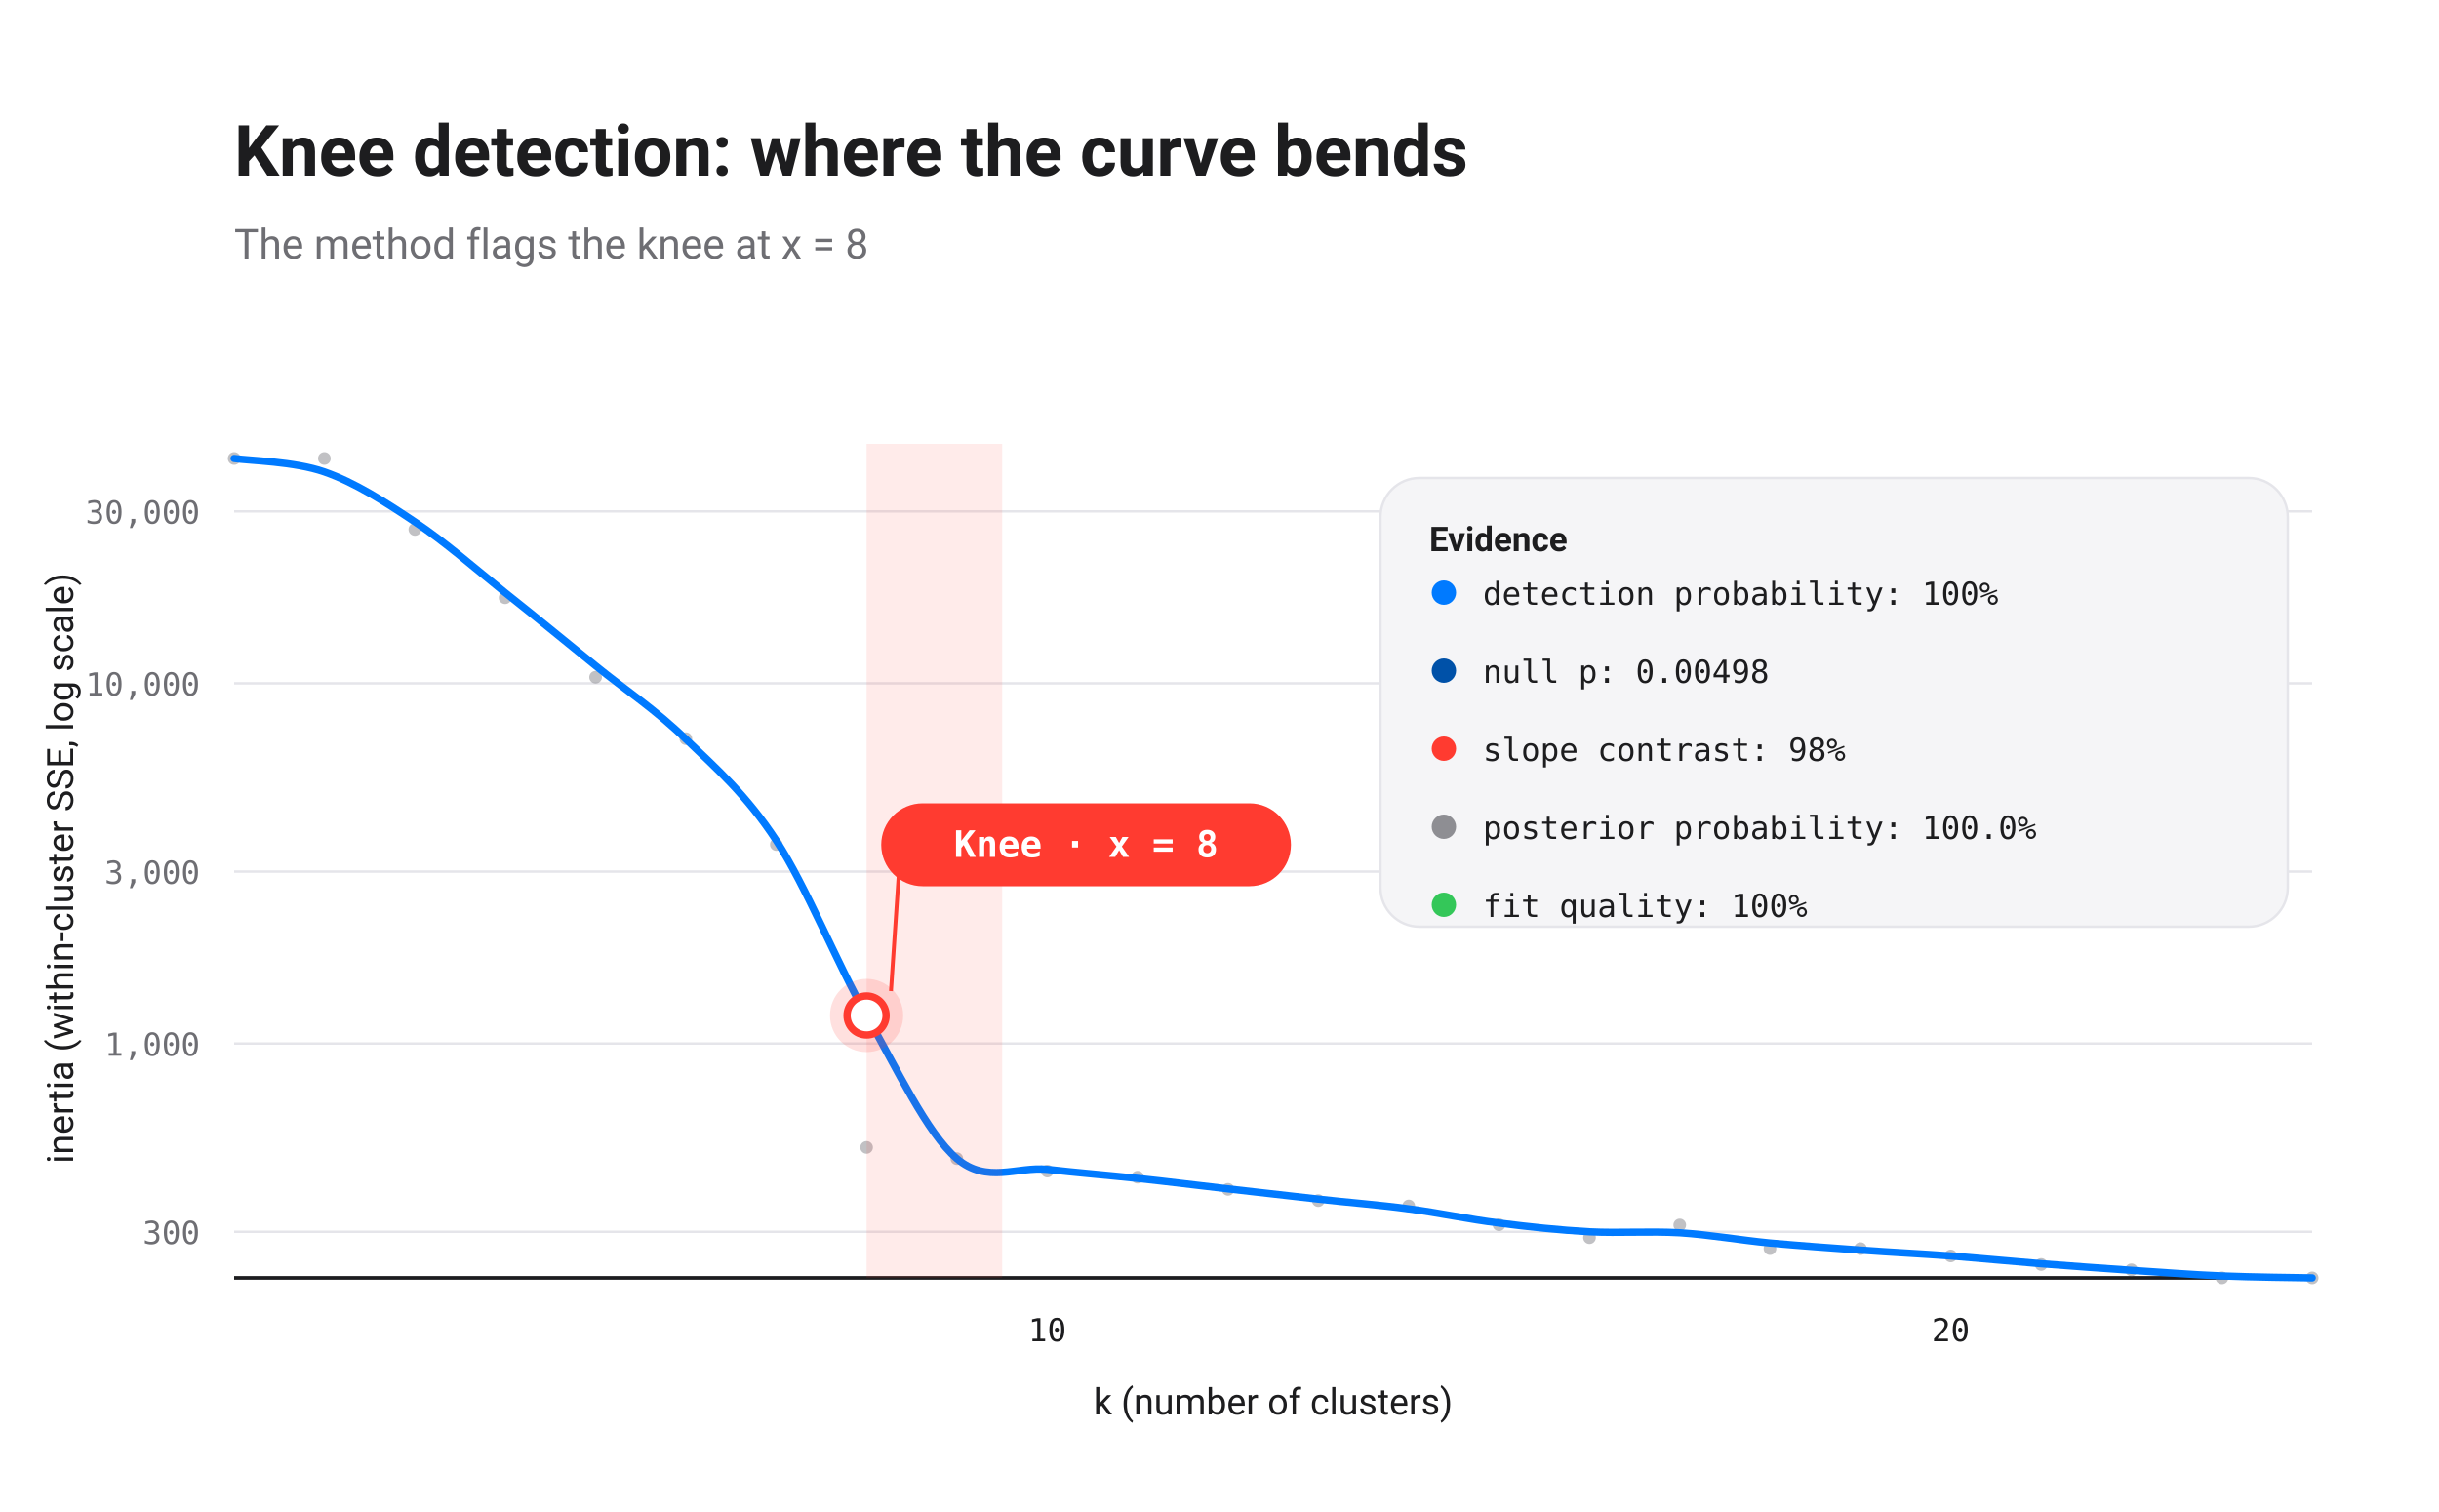
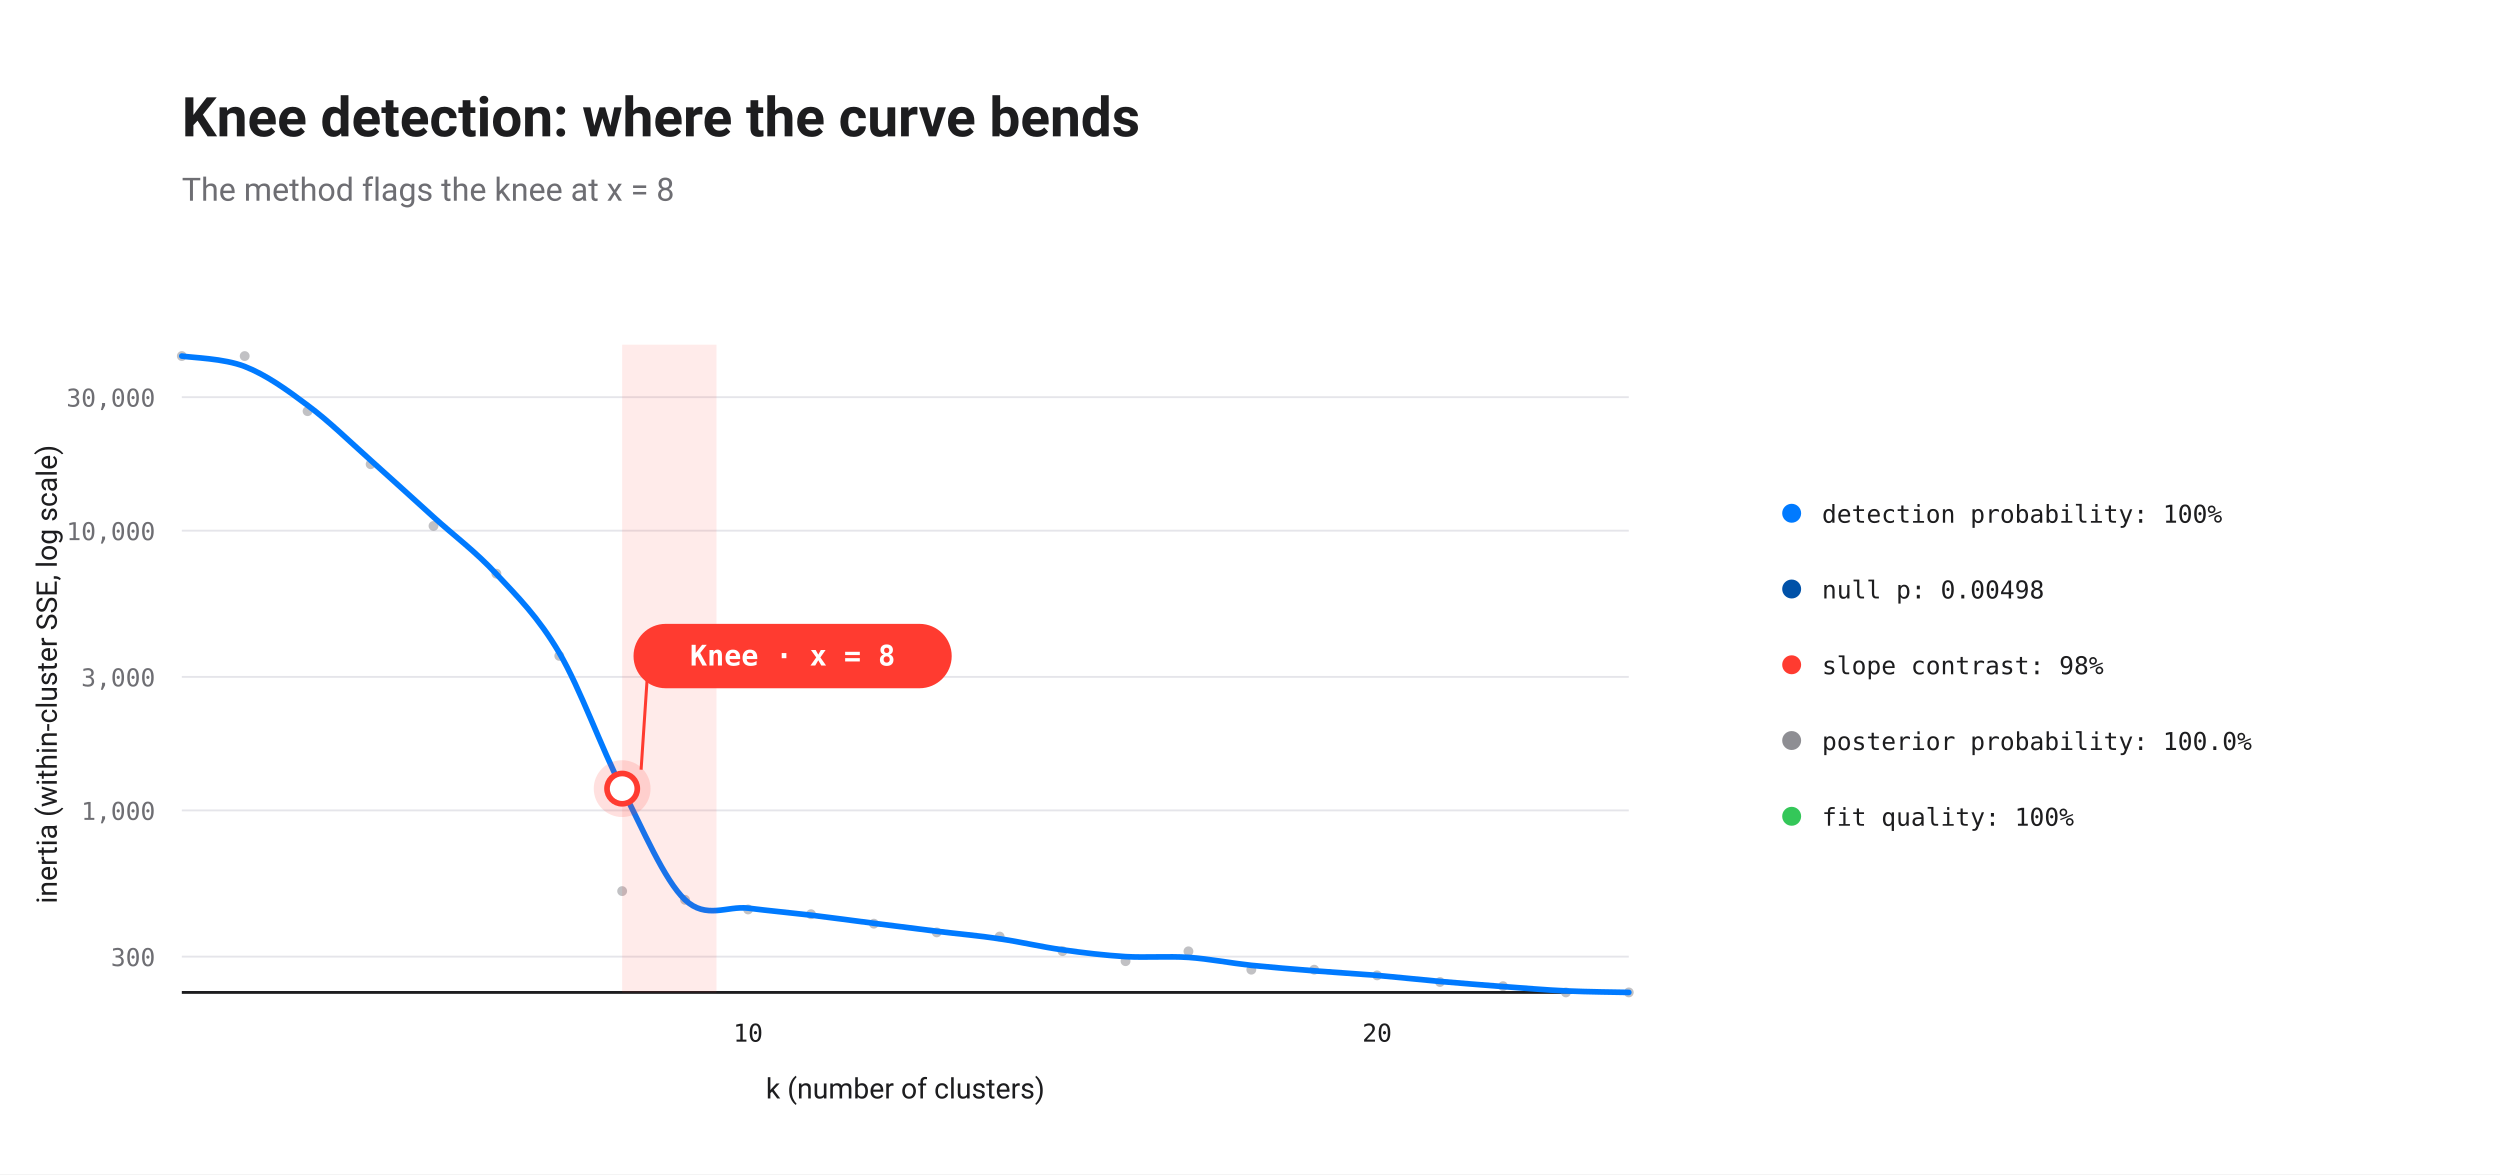
- <svg xmlns="http://www.w3.org/2000/svg" width="1000" height="620" viewBox="0 0 1000 620" font-family="Roboto, -apple-system, system-ui, sans-serif" role="img" aria-labelledby="kn-title kn-desc">
+ <svg xmlns="http://www.w3.org/2000/svg" width="1320" height="620" viewBox="0 0 1320 620" font-family="Roboto, -apple-system, system-ui, sans-serif" role="img" aria-labelledby="kn-title kn-desc">
  <style>@media (prefers-color-scheme: dark){[fill="#FFFFFF"]{fill:#000;}[fill="#1D1D1F"]{fill:#F5F5F7;}[fill="#6E6E73"]{fill:#98989D;}[stroke="#E5E5EA"]{stroke:#2C2C2E;}}</style>
-   <rect width="1000" height="620" fill="#FFFFFF" />
+   <rect width="1320" height="620" fill="#FFFFFF" />
  <text x="96" y="72" font-size="29" font-weight="700" fill="#1D1D1F">Knee detection: where the curve bends</text>
  <text x="96" y="106" font-size="17" fill="#6E6E73">The method flags the knee at x = 8</text>
-   <line x1="96.0" y1="505.1" x2="948.0" y2="505.1" stroke="#E5E5EA" stroke-width="1" />
+   <line x1="96.0" y1="505.1" x2="860.0" y2="505.1" stroke="#E5E5EA" stroke-width="1" />
  <text x="82.0" y="510.1" text-anchor="end" font-family="Roboto Mono, ui-monospace, SFMono-Regular, monospace" font-size="13" fill="#6E6E73">300</text>
-   <line x1="96.0" y1="427.9" x2="948.0" y2="427.9" stroke="#E5E5EA" stroke-width="1" />
+   <line x1="96.0" y1="427.9" x2="860.0" y2="427.9" stroke="#E5E5EA" stroke-width="1" />
  <text x="82.0" y="432.9" text-anchor="end" font-family="Roboto Mono, ui-monospace, SFMono-Regular, monospace" font-size="13" fill="#6E6E73">1,000</text>
-   <line x1="96.0" y1="357.4" x2="948.0" y2="357.4" stroke="#E5E5EA" stroke-width="1" />
+   <line x1="96.0" y1="357.4" x2="860.0" y2="357.4" stroke="#E5E5EA" stroke-width="1" />
  <text x="82.0" y="362.4" text-anchor="end" font-family="Roboto Mono, ui-monospace, SFMono-Regular, monospace" font-size="13" fill="#6E6E73">3,000</text>
-   <line x1="96.0" y1="280.2" x2="948.0" y2="280.2" stroke="#E5E5EA" stroke-width="1" />
+   <line x1="96.0" y1="280.2" x2="860.0" y2="280.2" stroke="#E5E5EA" stroke-width="1" />
  <text x="82.0" y="285.2" text-anchor="end" font-family="Roboto Mono, ui-monospace, SFMono-Regular, monospace" font-size="13" fill="#6E6E73">10,000</text>
-   <line x1="96.0" y1="209.7" x2="948.0" y2="209.7" stroke="#E5E5EA" stroke-width="1" />
+   <line x1="96.0" y1="209.7" x2="860.0" y2="209.7" stroke="#E5E5EA" stroke-width="1" />
  <text x="82.0" y="214.7" text-anchor="end" font-family="Roboto Mono, ui-monospace, SFMono-Regular, monospace" font-size="13" fill="#6E6E73">30,000</text>
-   <line x1="96.0" y1="524.0" x2="948.0" y2="524.0" stroke="#1D1D1F" stroke-width="1.5" />
-   <text x="429.4" y="550.0" text-anchor="middle" font-family="Roboto Mono, ui-monospace, SFMono-Regular, monospace" font-size="13" fill="#1D1D1F">10</text>
-   <text x="799.8" y="550.0" text-anchor="middle" font-family="Roboto Mono, ui-monospace, SFMono-Regular, monospace" font-size="13" fill="#1D1D1F">20</text>
-   <text x="522.0" y="580.0" text-anchor="middle" font-size="15" fill="#1D1D1F">k (number of clusters)</text>
+   <line x1="96.0" y1="524.0" x2="860.0" y2="524.0" stroke="#1D1D1F" stroke-width="1.5" />
+   <text x="395.0" y="550.0" text-anchor="middle" font-family="Roboto Mono, ui-monospace, SFMono-Regular, monospace" font-size="13" fill="#1D1D1F">10</text>
+   <text x="727.1" y="550.0" text-anchor="middle" font-family="Roboto Mono, ui-monospace, SFMono-Regular, monospace" font-size="13" fill="#1D1D1F">20</text>
+   <text x="478.0" y="580.0" text-anchor="middle" font-size="15" fill="#1D1D1F">k (number of clusters)</text>
  <text x="30" y="356.0" text-anchor="middle" font-size="15" fill="#1D1D1F" transform="rotate(-90 30 356.0)">inertia (within-cluster SSE, log scale)</text>
  <circle cx="96.0" cy="188.0" r="2.6" fill="#8E8E93" opacity="0.55" />
-   <circle cx="133.0" cy="188.0" r="2.6" fill="#8E8E93" opacity="0.55" />
-   <circle cx="170.1" cy="217.1" r="2.6" fill="#8E8E93" opacity="0.55" />
-   <circle cx="207.1" cy="245.1" r="2.6" fill="#8E8E93" opacity="0.55" />
-   <circle cx="244.2" cy="277.7" r="2.6" fill="#8E8E93" opacity="0.55" />
-   <circle cx="281.2" cy="302.9" r="2.6" fill="#8E8E93" opacity="0.55" />
-   <circle cx="318.3" cy="346.3" r="2.6" fill="#8E8E93" opacity="0.55" />
-   <circle cx="355.3" cy="470.5" r="2.6" fill="#8E8E93" opacity="0.55" />
-   <circle cx="392.3" cy="475.1" r="2.6" fill="#8E8E93" opacity="0.55" />
-   <circle cx="429.4" cy="480.2" r="2.6" fill="#8E8E93" opacity="0.55" />
-   <circle cx="466.4" cy="482.7" r="2.6" fill="#8E8E93" opacity="0.55" />
-   <circle cx="503.5" cy="487.7" r="2.6" fill="#8E8E93" opacity="0.55" />
-   <circle cx="540.5" cy="492.3" r="2.6" fill="#8E8E93" opacity="0.55" />
-   <circle cx="577.6" cy="494.5" r="2.6" fill="#8E8E93" opacity="0.55" />
-   <circle cx="614.6" cy="502.2" r="2.6" fill="#8E8E93" opacity="0.55" />
-   <circle cx="651.7" cy="507.5" r="2.6" fill="#8E8E93" opacity="0.55" />
-   <circle cx="688.7" cy="502.3" r="2.6" fill="#8E8E93" opacity="0.55" />
-   <circle cx="725.7" cy="512.0" r="2.6" fill="#8E8E93" opacity="0.55" />
-   <circle cx="762.8" cy="512.0" r="2.6" fill="#8E8E93" opacity="0.55" />
-   <circle cx="799.8" cy="515.0" r="2.6" fill="#8E8E93" opacity="0.55" />
-   <circle cx="836.9" cy="518.5" r="2.6" fill="#8E8E93" opacity="0.55" />
-   <circle cx="873.9" cy="520.7" r="2.6" fill="#8E8E93" opacity="0.55" />
-   <circle cx="911.0" cy="524.0" r="2.6" fill="#8E8E93" opacity="0.55" />
-   <circle cx="948.0" cy="524.0" r="2.6" fill="#8E8E93" opacity="0.55" />
-   <path d="M96,188 C102.2,188.9 120.7,189.2 133,193.5 C145.4,197.8 157.7,205.7 170.1,214 C182.4,222.2 194.8,233.1 207.1,243 C219.5,252.8 231.8,263 244.2,273 C256.5,283 268.9,291.1 281.2,303.1 C293.6,315 305.9,325.8 318.3,344.7 C330.6,363.6 343,394.7 355.3,416.4 C367.7,438.2 380,464.6 392.3,475.1 C404.7,485.6 417,478.2 429.4,479.5 C441.7,480.9 454.1,481.9 466.4,483.2 C478.8,484.5 491.1,486.1 503.5,487.5 C515.8,488.9 528.2,490.3 540.5,491.7 C552.9,493.1 565.2,494 577.6,495.7 C589.9,497.3 602.3,500 614.6,501.5 C627,503.1 639.3,504.4 651.7,505.1 C664,505.7 676.3,504.8 688.7,505.5 C701,506.3 713.4,508.5 725.7,509.7 C738.1,510.8 750.4,511.7 762.8,512.6 C775.1,513.5 787.5,514.1 799.8,515 C812.2,516 824.5,517.2 836.9,518.2 C849.2,519.1 861.6,520.1 873.9,520.9 C886.3,521.7 898.6,522.7 911,523.2 C923.3,523.7 941.8,523.9 948,524" fill="none" stroke="#007AFF" stroke-width="3" stroke-linecap="round" stroke-linejoin="round" />
-   <rect x="355.3" y="182.0" width="55.6" height="342.0" fill="#FF3B30" fill-opacity="0.10" />
-   <circle cx="355.3" cy="416.4" r="15" fill="#FF3B30" opacity="0.16" />
-   <circle cx="355.3" cy="416.4" r="8" fill="#FFFFFF" stroke="#FF3B30" stroke-width="3" />
-   <line x1="365.3" y1="406.4" x2="369.3" y2="346.4" stroke="#FF3B30" stroke-width="1.6" />
-   <rect x="361.3" y="329.4" width="168" height="34" rx="17" fill="#FF3B30" />
-   <text x="445.3" y="351.4" text-anchor="middle" font-family="Roboto Mono, ui-monospace, SFMono-Regular, monospace" font-size="15" font-weight="700" fill="#FFFFFF">Knee · x = 8</text>
-   <rect x="566" y="196" width="372" height="184" rx="16" fill="#F5F5F7" stroke="#E5E5EA" stroke-width="1" />
-   <text x="586" y="226" font-size="14" font-weight="700" fill="#1D1D1F">Evidence</text>
-   <circle cx="592.0" cy="243.0" r="5" fill="#007AFF" />
-   <text x="608.0" y="248.0" font-family="Roboto Mono, ui-monospace, SFMono-Regular, monospace" font-size="13" fill="#1D1D1F">detection probability: 100%</text>
-   <circle cx="592.0" cy="275.0" r="5" fill="#0051A8" />
-   <text x="608.0" y="280.0" font-family="Roboto Mono, ui-monospace, SFMono-Regular, monospace" font-size="13" fill="#1D1D1F">null p: 0.00498</text>
-   <circle cx="592.0" cy="307.0" r="5" fill="#FF3B30" />
-   <text x="608.0" y="312.0" font-family="Roboto Mono, ui-monospace, SFMono-Regular, monospace" font-size="13" fill="#1D1D1F">slope contrast: 98%</text>
-   <circle cx="592.0" cy="339.0" r="5" fill="#8E8E93" />
-   <text x="608.0" y="344.0" font-family="Roboto Mono, ui-monospace, SFMono-Regular, monospace" font-size="13" fill="#1D1D1F">posterior probability: 100.0%</text>
-   <circle cx="592.0" cy="371.0" r="5" fill="#34C759" />
-   <text x="608.0" y="376.0" font-family="Roboto Mono, ui-monospace, SFMono-Regular, monospace" font-size="13" fill="#1D1D1F">fit quality: 100%</text>
+   <circle cx="129.2" cy="188.0" r="2.6" fill="#8E8E93" opacity="0.55" />
+   <circle cx="162.4" cy="217.1" r="2.6" fill="#8E8E93" opacity="0.55" />
+   <circle cx="195.7" cy="245.1" r="2.6" fill="#8E8E93" opacity="0.55" />
+   <circle cx="228.9" cy="277.7" r="2.6" fill="#8E8E93" opacity="0.55" />
+   <circle cx="262.1" cy="302.9" r="2.6" fill="#8E8E93" opacity="0.55" />
+   <circle cx="295.3" cy="346.3" r="2.6" fill="#8E8E93" opacity="0.55" />
+   <circle cx="328.5" cy="470.5" r="2.6" fill="#8E8E93" opacity="0.55" />
+   <circle cx="361.7" cy="475.1" r="2.6" fill="#8E8E93" opacity="0.55" />
+   <circle cx="395.0" cy="480.2" r="2.6" fill="#8E8E93" opacity="0.55" />
+   <circle cx="428.2" cy="482.7" r="2.6" fill="#8E8E93" opacity="0.55" />
+   <circle cx="461.4" cy="487.7" r="2.6" fill="#8E8E93" opacity="0.55" />
+   <circle cx="494.6" cy="492.3" r="2.6" fill="#8E8E93" opacity="0.55" />
+   <circle cx="527.8" cy="494.5" r="2.6" fill="#8E8E93" opacity="0.55" />
+   <circle cx="561.0" cy="502.2" r="2.6" fill="#8E8E93" opacity="0.55" />
+   <circle cx="594.3" cy="507.5" r="2.6" fill="#8E8E93" opacity="0.55" />
+   <circle cx="627.5" cy="502.3" r="2.6" fill="#8E8E93" opacity="0.55" />
+   <circle cx="660.7" cy="512.0" r="2.6" fill="#8E8E93" opacity="0.55" />
+   <circle cx="693.9" cy="512.0" r="2.6" fill="#8E8E93" opacity="0.55" />
+   <circle cx="727.1" cy="515.0" r="2.6" fill="#8E8E93" opacity="0.55" />
+   <circle cx="760.3" cy="518.5" r="2.6" fill="#8E8E93" opacity="0.55" />
+   <circle cx="793.6" cy="520.7" r="2.6" fill="#8E8E93" opacity="0.55" />
+   <circle cx="826.8" cy="524.0" r="2.6" fill="#8E8E93" opacity="0.55" />
+   <circle cx="860.0" cy="524.0" r="2.6" fill="#8E8E93" opacity="0.55" />
+   <path d="M96,188 C101.5,188.9 118.1,189.2 129.2,193.5 C140.3,197.8 151.4,205.7 162.4,214 C173.5,222.2 184.6,233.1 195.7,243 C206.7,252.8 217.8,263 228.9,273 C239.9,283 251,291.1 262.1,303.1 C273.2,315 284.2,325.8 295.3,344.7 C306.4,363.6 317.4,394.7 328.5,416.4 C339.6,438.2 350.7,464.6 361.7,475.1 C372.8,485.6 383.9,478.2 395,479.5 C406,480.9 417.1,481.9 428.2,483.2 C439.2,484.5 450.3,486.1 461.4,487.5 C472.5,488.9 483.5,490.3 494.6,491.7 C505.7,493.1 516.8,494 527.8,495.7 C538.9,497.3 550,500 561,501.5 C572.1,503.1 583.2,504.4 594.3,505.1 C605.3,505.7 616.4,504.8 627.5,505.5 C638.6,506.3 649.6,508.5 660.7,509.7 C671.8,510.8 682.8,511.7 693.9,512.6 C705,513.5 716.1,514.1 727.1,515 C738.2,516 749.3,517.2 760.3,518.2 C771.4,519.1 782.5,520.1 793.6,520.9 C804.6,521.7 815.7,522.7 826.8,523.2 C837.9,523.7 854.5,523.9 860,524" fill="none" stroke="#007AFF" stroke-width="3" stroke-linecap="round" stroke-linejoin="round" />
+   <rect x="328.5" y="182.0" width="49.8" height="342.0" fill="#FF3B30" fill-opacity="0.10" />
+   <circle cx="328.5" cy="416.4" r="15" fill="#FF3B30" opacity="0.16" />
+   <circle cx="328.5" cy="416.4" r="8" fill="#FFFFFF" stroke="#FF3B30" stroke-width="3" />
+   <line x1="338.5" y1="406.4" x2="342.5" y2="346.4" stroke="#FF3B30" stroke-width="1.6" />
+   <rect x="334.5" y="329.4" width="168" height="34" rx="17" fill="#FF3B30" />
+   <text x="418.5" y="351.4" text-anchor="middle" font-family="Roboto Mono, ui-monospace, SFMono-Regular, monospace" font-size="15" font-weight="700" fill="#FFFFFF">Knee · x = 8</text>
+   <circle cx="946.0" cy="271.0" r="5" fill="#007AFF" />
+   <text x="962.0" y="276.0" font-family="Roboto Mono, ui-monospace, SFMono-Regular, monospace" font-size="13" fill="#1D1D1F">detection probability: 100%</text>
+   <circle cx="946.0" cy="311.0" r="5" fill="#0051A8" />
+   <text x="962.0" y="316.0" font-family="Roboto Mono, ui-monospace, SFMono-Regular, monospace" font-size="13" fill="#1D1D1F">null p: 0.00498</text>
+   <circle cx="946.0" cy="351.0" r="5" fill="#FF3B30" />
+   <text x="962.0" y="356.0" font-family="Roboto Mono, ui-monospace, SFMono-Regular, monospace" font-size="13" fill="#1D1D1F">slope contrast: 98%</text>
+   <circle cx="946.0" cy="391.0" r="5" fill="#8E8E93" />
+   <text x="962.0" y="396.0" font-family="Roboto Mono, ui-monospace, SFMono-Regular, monospace" font-size="13" fill="#1D1D1F">posterior probability: 100.0%</text>
+   <circle cx="946.0" cy="431.0" r="5" fill="#34C759" />
+   <text x="962.0" y="436.0" font-family="Roboto Mono, ui-monospace, SFMono-Regular, monospace" font-size="13" fill="#1D1D1F">fit quality: 100%</text>
</svg>
